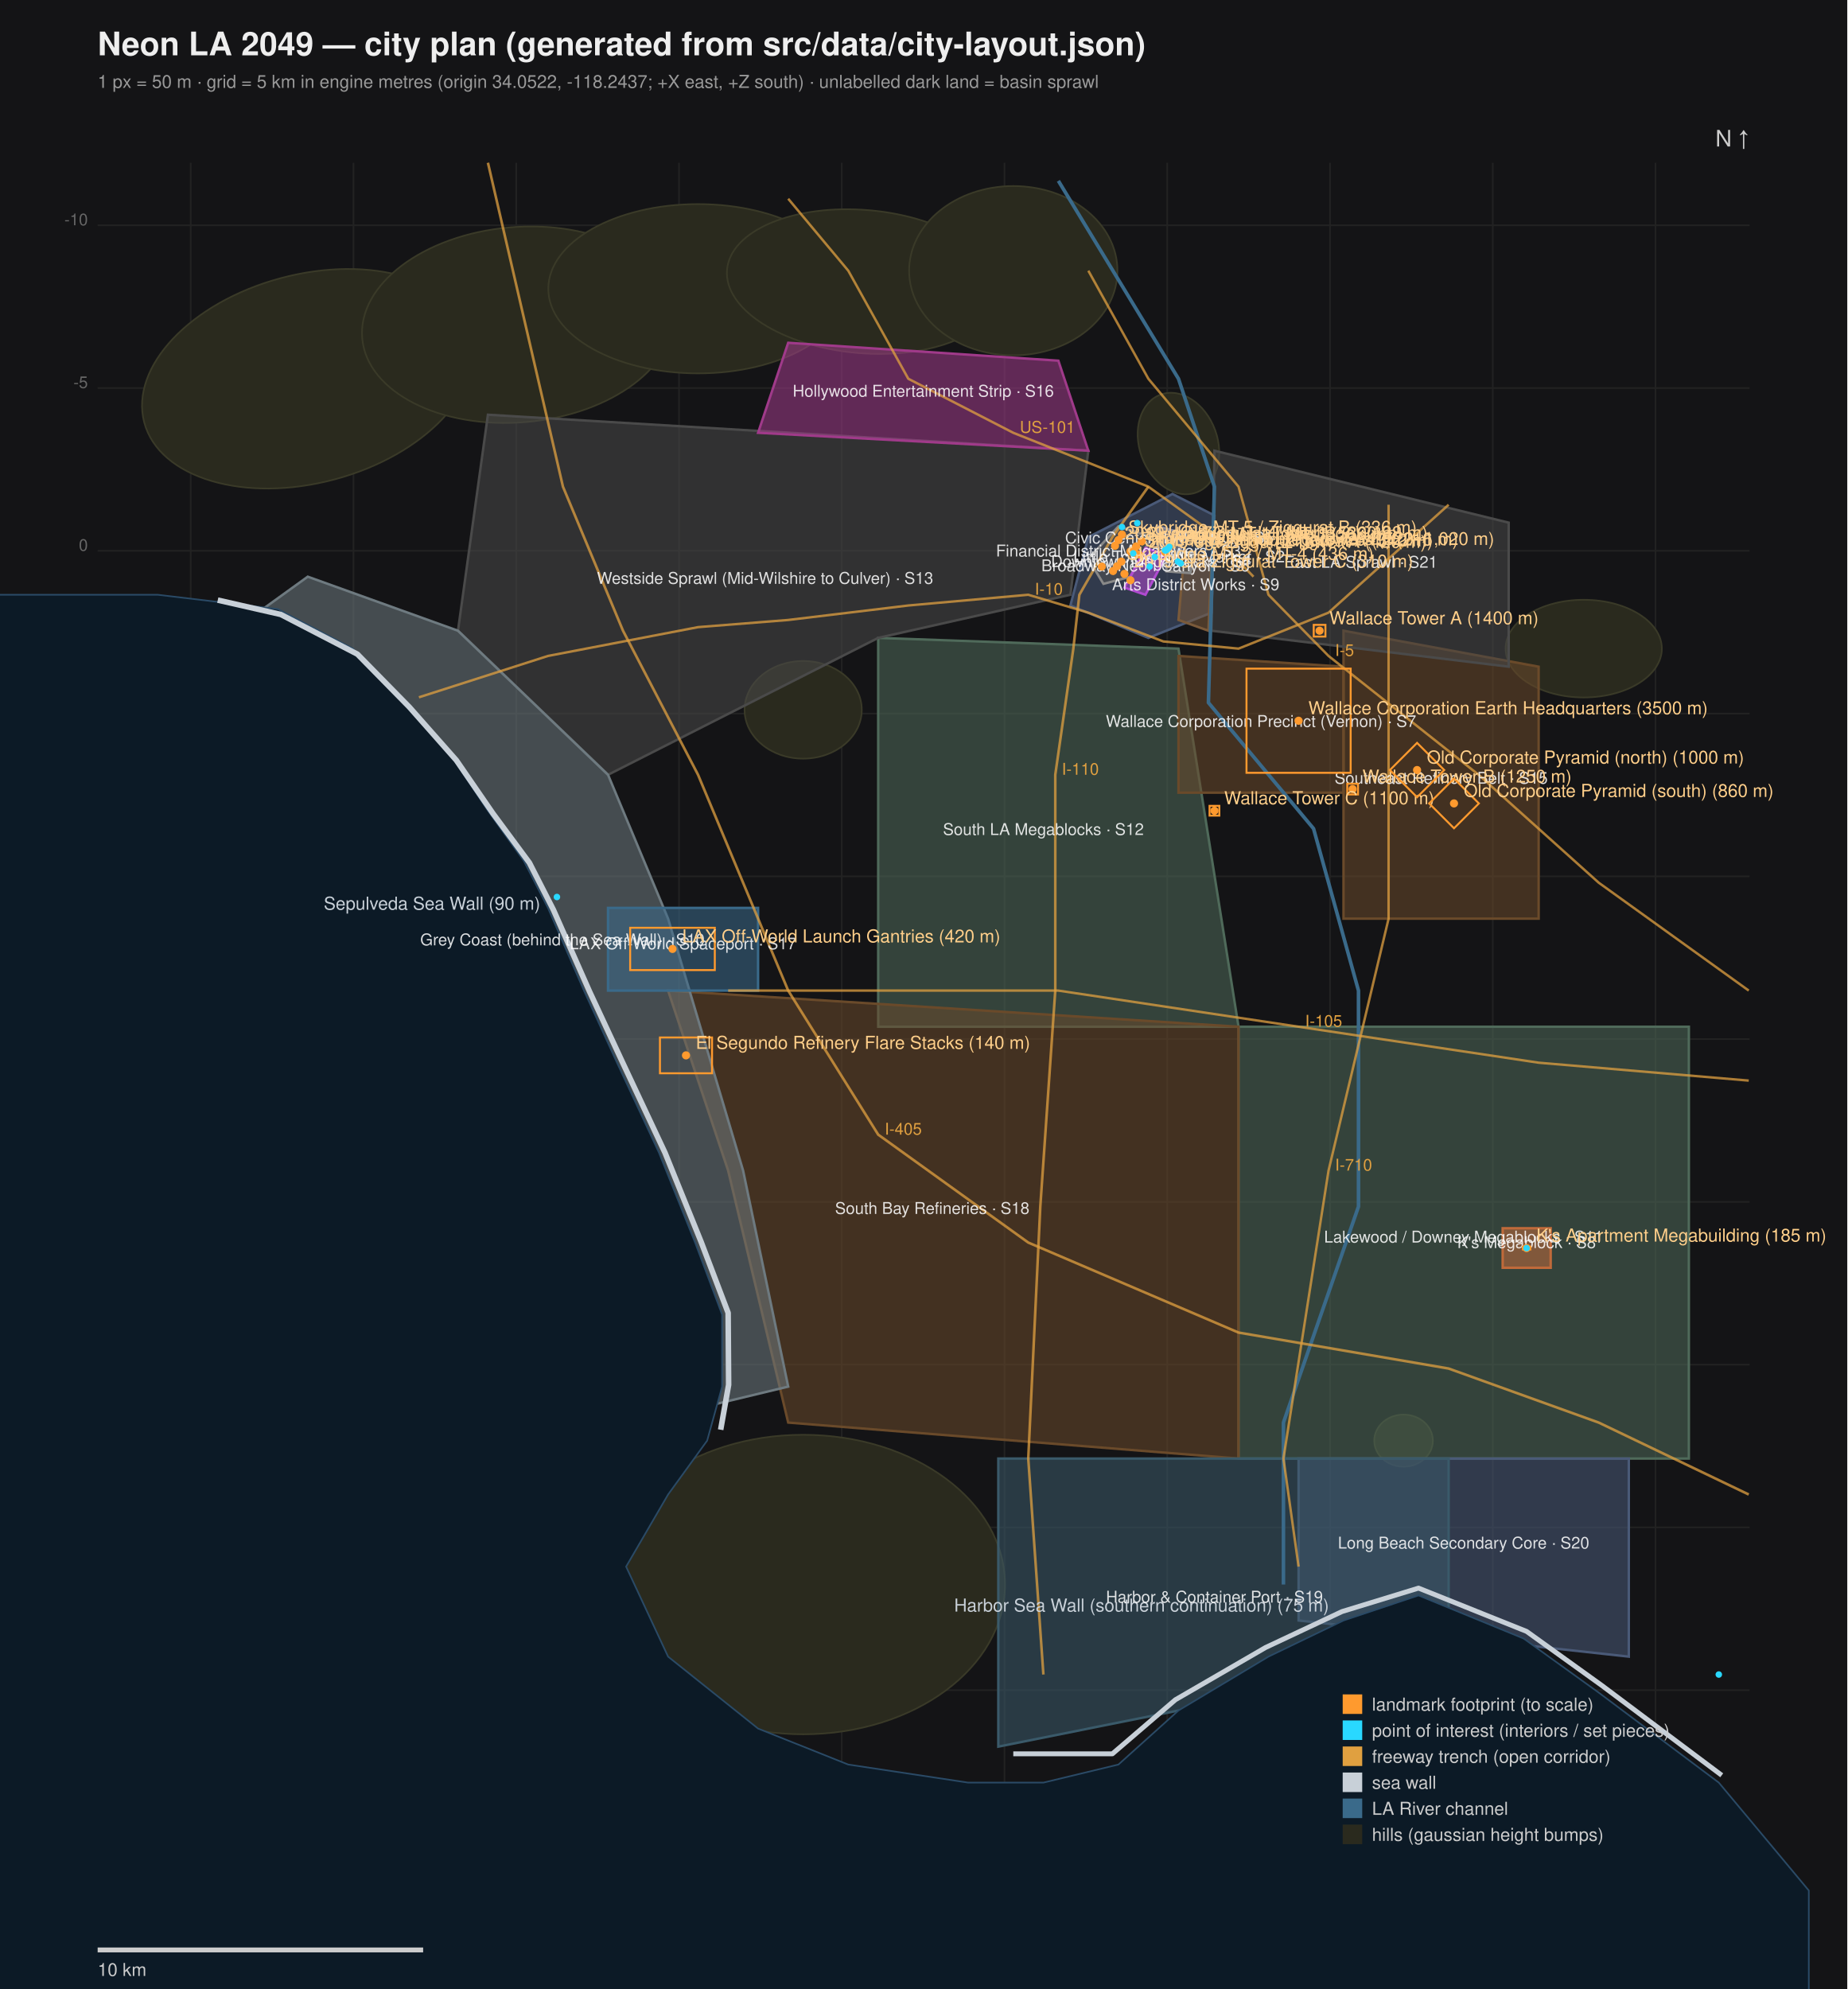
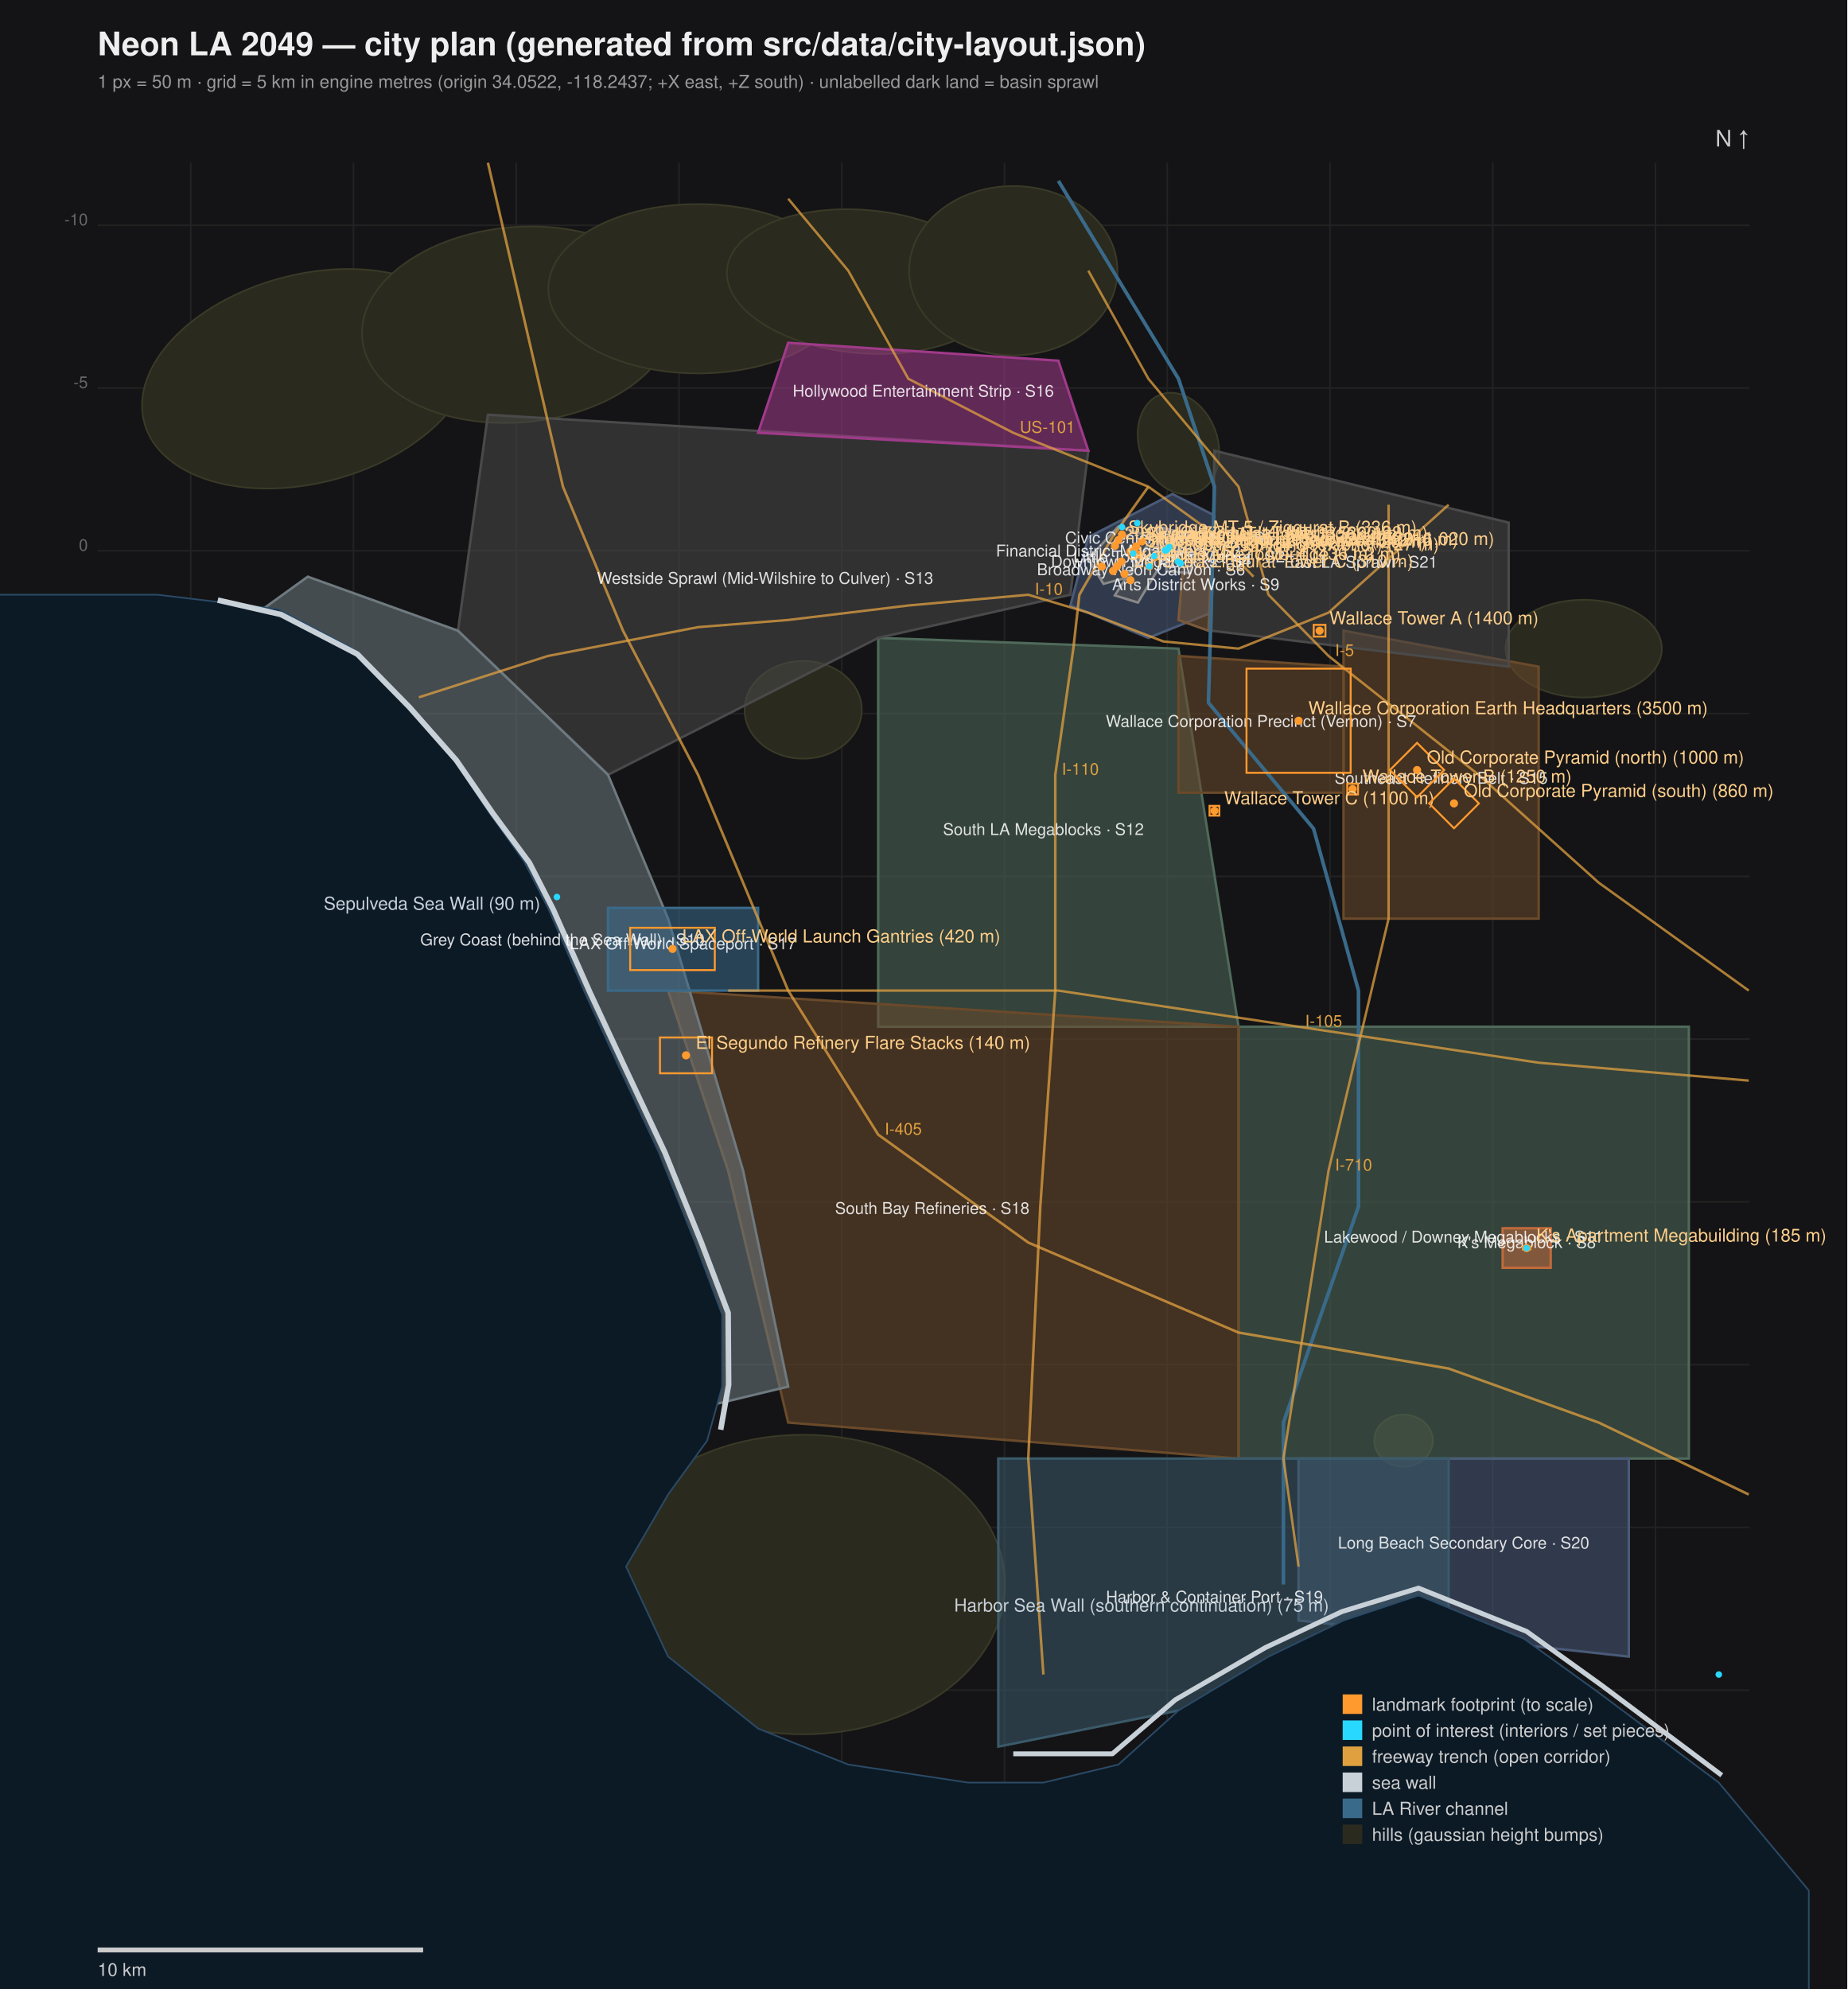
<svg xmlns="http://www.w3.org/2000/svg" width="1135" height="1222" viewBox="0 0 1135 1222" font-family="Helvetica, Arial, sans-serif">
  <rect width="1135" height="1222" fill="#141416" />
  <text x="60" y="34" fill="#eee" font-size="20" font-weight="bold">Neon LA 2049 — city plan (generated from src/data/city-layout.json)</text>
  <text x="60" y="54" fill="#999" font-size="11">1 px = 50 m · grid = 5 km in engine metres (origin 34.0522, -118.2437; +X east, +Z south) · unlabelled dark land = basin sprawl</text>
  <line x1="117.2" y1="100" x2="117.2" y2="1162" stroke="#222" stroke-width="1" />
  <text x="117.2" y="1176" fill="#666" font-size="10" text-anchor="middle">-30 km</text>
  <line x1="217.2" y1="100" x2="217.2" y2="1162" stroke="#222" stroke-width="1" />
  <text x="217.2" y="1176" fill="#666" font-size="10" text-anchor="middle">-25 km</text>
  <line x1="317.2" y1="100" x2="317.2" y2="1162" stroke="#222" stroke-width="1" />
  <text x="317.2" y="1176" fill="#666" font-size="10" text-anchor="middle">-20 km</text>
  <line x1="417.2" y1="100" x2="417.2" y2="1162" stroke="#222" stroke-width="1" />
  <text x="417.2" y="1176" fill="#666" font-size="10" text-anchor="middle">-15 km</text>
  <line x1="517.2" y1="100" x2="517.2" y2="1162" stroke="#222" stroke-width="1" />
  <text x="517.2" y="1176" fill="#666" font-size="10" text-anchor="middle">-10 km</text>
  <line x1="617.2" y1="100" x2="617.2" y2="1162" stroke="#222" stroke-width="1" />
  <text x="617.2" y="1176" fill="#666" font-size="10" text-anchor="middle">-5 km</text>
  <line x1="717.2" y1="100" x2="717.2" y2="1162" stroke="#222" stroke-width="1" />
  <text x="717.2" y="1176" fill="#666" font-size="10" text-anchor="middle">0 km</text>
  <line x1="817.2" y1="100" x2="817.2" y2="1162" stroke="#222" stroke-width="1" />
  <text x="817.2" y="1176" fill="#666" font-size="10" text-anchor="middle">5 km</text>
  <line x1="917.2" y1="100" x2="917.2" y2="1162" stroke="#222" stroke-width="1" />
  <text x="917.2" y="1176" fill="#666" font-size="10" text-anchor="middle">10 km</text>
  <line x1="1017.2" y1="100" x2="1017.2" y2="1162" stroke="#222" stroke-width="1" />
  <text x="1017.2" y="1176" fill="#666" font-size="10" text-anchor="middle">15 km</text>
  <line x1="60" y1="138.4" x2="1075" y2="138.4" stroke="#222" stroke-width="1" />
  <text x="54" y="138.4" fill="#666" font-size="10" text-anchor="end">-10</text>
  <line x1="60" y1="238.4" x2="1075" y2="238.4" stroke="#222" stroke-width="1" />
  <text x="54" y="238.4" fill="#666" font-size="10" text-anchor="end">-5</text>
  <line x1="60" y1="338.4" x2="1075" y2="338.4" stroke="#222" stroke-width="1" />
  <text x="54" y="338.4" fill="#666" font-size="10" text-anchor="end">0</text>
  <line x1="60" y1="438.4" x2="1075" y2="438.4" stroke="#222" stroke-width="1" />
  <text x="54" y="438.4" fill="#666" font-size="10" text-anchor="end">5</text>
  <line x1="60" y1="538.4" x2="1075" y2="538.4" stroke="#222" stroke-width="1" />
  <text x="54" y="538.4" fill="#666" font-size="10" text-anchor="end">10</text>
  <line x1="60" y1="638.4" x2="1075" y2="638.4" stroke="#222" stroke-width="1" />
  <text x="54" y="638.4" fill="#666" font-size="10" text-anchor="end">15</text>
  <line x1="60" y1="738.4" x2="1075" y2="738.4" stroke="#222" stroke-width="1" />
  <text x="54" y="738.4" fill="#666" font-size="10" text-anchor="end">20</text>
  <line x1="60" y1="838.4" x2="1075" y2="838.4" stroke="#222" stroke-width="1" />
  <text x="54" y="838.4" fill="#666" font-size="10" text-anchor="end">25</text>
  <line x1="60" y1="938.4" x2="1075" y2="938.4" stroke="#222" stroke-width="1" />
  <text x="54" y="938.4" fill="#666" font-size="10" text-anchor="end">30</text>
  <line x1="60" y1="1038.4" x2="1075" y2="1038.4" stroke="#222" stroke-width="1" />
  <text x="54" y="1038.4" fill="#666" font-size="10" text-anchor="end">35</text>
  <line x1="60" y1="1138.4" x2="1075" y2="1138.4" stroke="#222" stroke-width="1" />
  <text x="54" y="1138.4" fill="#666" font-size="10" text-anchor="end">40</text>
  <ellipse cx="189.1" cy="232.7" rx="104" ry="64" transform="rotate(-15 189.1 232.7)" fill="#2a2a1e" stroke="#3a3a28" />
  <ellipse cx="318.2" cy="199.5" rx="96" ry="60" transform="rotate(-5 318.2 199.5)" fill="#2a2a1e" stroke="#3a3a28" />
  <ellipse cx="428.9" cy="177.4" rx="92" ry="52" transform="rotate(0 428.9 177.4)" fill="#2a2a1e" stroke="#3a3a28" />
  <ellipse cx="530.4" cy="173.0" rx="84" ry="44" transform="rotate(5 530.4 173.0)" fill="#2a2a1e" stroke="#3a3a28" />
  <ellipse cx="622.6" cy="166.3" rx="64" ry="52" transform="rotate(0 622.6 166.3)" fill="#2a2a1e" stroke="#3a3a28" />
  <ellipse cx="724.1" cy="272.5" rx="24" ry="32" transform="rotate(-20 724.1 272.5)" fill="#2a2a1e" stroke="#3a3a28" />
  <ellipse cx="493.5" cy="436.1" rx="36" ry="30" transform="rotate(0 493.5 436.1)" fill="#2a2a1e" stroke="#3a3a28" />
  <ellipse cx="493.5" cy="973.5" rx="124" ry="92" transform="rotate(0 493.5 973.5)" fill="#2a2a1e" stroke="#3a3a28" />
  <ellipse cx="862.4" cy="885.1" rx="18" ry="16" transform="rotate(0 862.4 885.1)" fill="#2a2a1e" stroke="#3a3a28" />
  <ellipse cx="973.1" cy="398.5" rx="48" ry="30" transform="rotate(0 973.1 398.5)" fill="#2a2a1e" stroke="#3a3a28" />
  <path d="M825.5,387.5 L945.4,409.6 L945.4,564.4 L825.5,564.4 Z" fill="#6a4a2a" fill-opacity="0.55" stroke="#6a4a2a" stroke-width="1.5" />
  <path d="M539.6,391.9 L724.1,398.5 L761.0,630.8 L539.6,630.8 Z" fill="#4f6a5a" fill-opacity="0.55" stroke="#4f6a5a" stroke-width="1.5" />
  <path d="M761.0,630.8 L1037.7,630.8 L1037.7,896.1 L761.0,896.1 Z" fill="#4f6a5a" fill-opacity="0.55" stroke="#4f6a5a" stroke-width="1.5" />
  <path d="M299.8,254.8 L668.7,276.9 L657.7,365.4 L539.6,391.9 L373.6,476.0 L281.4,387.5 Z" fill="#4a4a4a" fill-opacity="0.55" stroke="#4a4a4a" stroke-width="1.5" />
  <path d="M410.5,608.6 L761.0,630.8 L761.0,896.1 L484.3,874.0 L447.4,719.2 Z" fill="#6a4a2a" fill-opacity="0.55" stroke="#6a4a2a" stroke-width="1.5" />
  <path d="M797.9,896.1 L1000.8,896.1 L1000.8,1017.8 L797.9,995.6 Z" fill="#4a5a78" fill-opacity="0.55" stroke="#4a5a78" stroke-width="1.5" />
  <path d="M746.2,276.9 L927.0,321.1 L927.0,409.6 L744.4,387.5 Z" fill="#4a4a4a" fill-opacity="0.55" stroke="#4a4a4a" stroke-width="1.5" />
  <path d="M720.4,303.5 L746.2,316.7 L744.4,376.4 L705.6,391.9 L657.7,372.0 L668.7,330.0 Z" fill="#4a5a78" fill-opacity="0.55" stroke="#4a5a78" stroke-width="1.5" />
  <path d="M724.1,403.0 L825.5,409.6 L825.5,487.0 L724.1,487.0 Z" fill="#6a4a2a" fill-opacity="0.55" stroke="#6a4a2a" stroke-width="1.5" />
  <path d="M484.3,210.6 L650.3,221.6 L668.7,276.9 L465.8,265.9 Z" fill="#a03a8a" fill-opacity="0.55" stroke="#a03a8a" stroke-width="1.5" />
  <path d="M189.1,354.3 L281.4,387.5 L373.6,476.0 L410.5,564.4 L456.6,719.2 L484.3,851.9 L438.2,863.0 L419.7,763.4 L373.6,652.9 L314.6,531.2 L244.5,431.7 L161.5,374.2 Z" fill="#6e7a80" fill-opacity="0.55" stroke="#6e7a80" stroke-width="1.5" />
  <path d="M613.4,896.1 L890.1,896.1 L890.1,1006.7 L724.1,1050.9 L613.4,1073.1 Z" fill="#3a5a6a" fill-opacity="0.55" stroke="#3a5a6a" stroke-width="1.5" />
  <path d="M687.2,323.4 L707.5,330.0 L694.6,354.3 L678.0,358.7 L668.7,343.3 Z" fill="#555" fill-opacity="0.55" stroke="#888" stroke-width="1.5" />
  <path d="M711.2,323.4 L727.8,327.8 L724.1,343.3 L711.2,341.1 Z" fill="#8c8c9c" fill-opacity="0.55" stroke="#8c8c9c" stroke-width="1.5" />
-   <path d="M703.8,336.6 L716.7,341.1 L703.8,365.4 L690.9,361.0 Z" fill="#b04ad0" fill-opacity="0.55" stroke="#b04ad0" stroke-width="1.5" />
+   <path d="M703.8,336.6 L716.7,341.1 L699.2,370.2 L685.0,365.8 Z" fill="#555" fill-opacity="0.55" stroke="#888" stroke-width="1.5" />
  <path d="M727.8,338.8 L744.4,343.3 L742.5,387.5 L724.1,380.9 Z" fill="#7a5a3a" fill-opacity="0.55" stroke="#7a5a3a" stroke-width="1.5" />
  <path d="M373.6,557.8 L465.8,557.8 L465.8,608.6 L373.6,608.6 Z" fill="#3a6a8a" fill-opacity="0.55" stroke="#3a6a8a" stroke-width="1.5" />
  <path d="M716.7,338.8 L733.3,339.9 L731.4,352.1 L716.7,351.0 Z" fill="#555" fill-opacity="0.55" stroke="#888" stroke-width="1.5" />
  <path d="M923.3,754.6 L952.8,754.6 L952.8,778.9 L923.3,778.9 Z" fill="#c06a3a" fill-opacity="0.55" stroke="#c06a3a" stroke-width="1.5" />
  <path d="M60.0,365.4 L96.9,365.4 L170.7,374.2 L216.8,398.5 L248.2,431.7 L277.7,464.9 L299.8,498.1 L321.9,529.0 L336.7,557.8 L358.8,608.6 L379.1,652.9 L404.9,708.2 L427.1,763.4 L443.7,807.7 L443.7,851.9 L434.5,885.1 L410.5,918.2 L384.7,962.5 L410.5,1017.8 L465.8,1062.0 L521.2,1084.1 L594.9,1095.2 L641.1,1095.2 L687.2,1084.1 L724.1,1050.9 L779.4,1017.8 L825.5,995.6 L871.6,980.2 L936.2,1006.7 L982.3,1039.9 L1056.1,1095.2 L1093.0,1139.4 L1111.4,1161.5 L1111.4,1338.4 L-124.5,1338.4 L-124.5,365.4 Z" fill="#0c1a26" stroke="#2a4a66" stroke-width="1" />
  <path d="M650.3,111.1 L724.1,232.7 L746.2,299.0 L744.4,365.4 L742.5,431.7 L807.1,509.1 L834.7,608.6 L834.7,741.3 L788.6,874.0 L788.6,973.5" fill="none" stroke="#3a6a8a" stroke-width="2.2" stroke-linejoin="round" />
  <path d="M257.4,428.4 L336.7,403.0 L428.9,385.3 L484.3,380.9 L558.1,372.0 L631.8,365.4 L668.7,376.4 L714.8,394.1 L761.0,398.5 L816.3,376.4 L890.1,310.1" fill="none" stroke="#e0a040" stroke-opacity="0.75" stroke-width="1.5" stroke-linejoin="round" />
  <text x="631.8" y="365.4" fill="#e0a040" font-size="10" dx="4">I-10</text>
  <path d="M705.6,299.0 L683.5,330.0 L663.2,365.4 L659.5,398.5 L648.4,476.0 L648.4,608.6 L639.2,741.3 L631.8,896.1 L641.1,1028.8" fill="none" stroke="#e0a040" stroke-opacity="0.75" stroke-width="1.6" stroke-linejoin="round" />
  <text x="648.4" y="476.0" fill="#e0a040" font-size="10" dx="4">I-110</text>
  <path d="M484.3,122.1 L521.2,166.3 L558.1,232.7 L622.6,265.9 L705.6,299.0 L742.5,325.6 L770.2,354.3" fill="none" stroke="#e0a040" stroke-opacity="0.75" stroke-width="1.5" stroke-linejoin="round" />
  <text x="622.6" y="265.9" fill="#e0a040" font-size="10" dx="4">US-101</text>
  <path d="M299.8,100.0 L345.9,299.0 L382.8,387.5 L428.9,476.0 L465.8,564.4 L484.3,608.6 L539.6,697.1 L631.8,763.4 L761.0,818.7 L890.1,840.8 L982.3,874.0 L1074.5,918.2" fill="none" stroke="#e0a040" stroke-opacity="0.75" stroke-width="1.6" stroke-linejoin="round" />
  <text x="539.6" y="697.1" fill="#e0a040" font-size="10" dx="4">I-405</text>
  <path d="M668.7,166.3 L705.6,232.7 L761.0,299.0 L779.4,365.4 L816.3,403.0 L908.5,476.0 L982.3,542.3 L1074.5,608.6" fill="none" stroke="#e0a040" stroke-opacity="0.75" stroke-width="1.5" stroke-linejoin="round" />
  <text x="816.3" y="403.0" fill="#e0a040" font-size="10" dx="4">I-5</text>
  <path d="M447.4,608.6 L650.3,608.6 L797.9,630.8 L945.4,652.9 L1074.5,663.9" fill="none" stroke="#e0a040" stroke-opacity="0.75" stroke-width="1.5" stroke-linejoin="round" />
  <text x="797.9" y="630.8" fill="#e0a040" font-size="10" dx="4">I-105</text>
  <path d="M853.2,310.1 L853.2,398.5 L853.2,564.4 L816.3,719.2 L788.6,896.1 L797.9,962.5" fill="none" stroke="#e0a040" stroke-opacity="0.75" stroke-width="1.5" stroke-linejoin="round" />
  <text x="816.3" y="719.2" fill="#e0a040" font-size="10" dx="4">I-710</text>
  <path d="M133.8,368.7 L172.5,377.5 L219.6,401.9 L251.5,434.4 L280.4,467.1 L302.9,499.8 L325.3,530.1 L340.0,558.9 L362.2,609.1 L382.8,653.3 L408.6,708.2 L430.8,763.0 L447.4,806.6 L447.7,850.8 L442.8,878.4" fill="none" stroke="#c8d0d8" stroke-width="3.4" stroke-linejoin="round" />
  <text x="340.0" y="558.9" fill="#c8d0d8" font-size="11" dx="-8" text-anchor="end">Sepulveda Sea Wall (90 m)</text>
  <path d="M622.6,1077.5 L683.5,1077.5 L722.2,1044.3 L777.6,1012.2 L824.6,990.1 L871.6,975.7 L938.0,1002.3 L984.2,1035.5 L1057.9,1090.7" fill="none" stroke="#c8d0d8" stroke-width="3" stroke-linejoin="round" />
  <text x="824.6" y="990.1" fill="#c8d0d8" font-size="11" dx="-8" text-anchor="end">Harbor Sea Wall (southern continuation) (75 m)</text>
  <text x="707.2" y="348.4" fill="#fff" fill-opacity="0.85" font-size="10" text-anchor="middle">Downtown Megablocks · S4</text>
  <text x="687.2" y="341.9" fill="#fff" fill-opacity="0.85" font-size="10" text-anchor="middle">Financial District Megatowers · S3</text>
  <text x="718.5" y="333.9" fill="#fff" fill-opacity="0.85" font-size="10" text-anchor="middle">Civic Center (LAPD HQ) · S5</text>
  <text x="724.5" y="345.5" fill="#fff" fill-opacity="0.85" font-size="10" text-anchor="middle">Little Tokyo Night Market · S2</text>
-   <text x="703.8" y="351.0" fill="#fff" fill-opacity="0.85" font-size="10" text-anchor="middle">Broadway Neon Canyon · S6</text>
+   <text x="701.1" y="353.4" fill="#fff" fill-opacity="0.85" font-size="10" text-anchor="middle">Broadway Neon Canyon · S6</text>
  <text x="734.7" y="362.6" fill="#fff" fill-opacity="0.85" font-size="10" text-anchor="middle">Arts District Works · S9</text>
  <text x="774.8" y="446.6" fill="#fff" fill-opacity="0.85" font-size="10" text-anchor="middle">Wallace Corporation Precinct (Vernon) · S7</text>
  <text x="885.5" y="481.5" fill="#fff" fill-opacity="0.85" font-size="10" text-anchor="middle">Southeast Refinery Belt · S15</text>
  <text x="641.1" y="513.0" fill="#fff" fill-opacity="0.85" font-size="10" text-anchor="middle">South LA Megablocks · S12</text>
  <text x="899.3" y="763.4" fill="#fff" fill-opacity="0.85" font-size="10" text-anchor="middle">Lakewood / Downey Megablocks · S11</text>
  <text x="938.0" y="766.8" fill="#fff" fill-opacity="0.85" font-size="10" text-anchor="middle">K's Megablock · S8</text>
  <text x="470.1" y="358.7" fill="#fff" fill-opacity="0.85" font-size="10" text-anchor="middle">Westside Sprawl (Mid-Wilshire to Culver) · S13</text>
  <text x="567.3" y="243.7" fill="#fff" fill-opacity="0.85" font-size="10" text-anchor="middle">Hollywood Entertainment Strip · S16</text>
  <text x="345.6" y="580.8" fill="#fff" fill-opacity="0.85" font-size="10" text-anchor="middle">Grey Coast (behind the Sea Wall) · S10</text>
  <text x="419.7" y="583.2" fill="#fff" fill-opacity="0.85" font-size="10" text-anchor="middle">LAX Off-World Spaceport · S17</text>
  <text x="572.8" y="745.8" fill="#fff" fill-opacity="0.85" font-size="10" text-anchor="middle">South Bay Refineries · S18</text>
  <text x="746.2" y="984.6" fill="#fff" fill-opacity="0.85" font-size="10" text-anchor="middle">Harbor &amp; Container Port · S19</text>
  <text x="899.3" y="951.4" fill="#fff" fill-opacity="0.85" font-size="10" text-anchor="middle">Long Beach Secondary Core · S20</text>
  <text x="836.1" y="348.8" fill="#fff" fill-opacity="0.85" font-size="10" text-anchor="middle">East LA Sprawl · S21</text>
  <rect x="765.9" y="410.8" width="64" height="64" transform="rotate(0 797.9 442.8)" fill="none" stroke="#ff9a2e" stroke-width="1.2" />
  <circle cx="797.9" cy="442.8" r="2.5" fill="#ff9a2e" />
  <text x="797.9" y="442.8" dx="6" dy="-4" fill="#ffcf8a" font-size="11">Wallace Corporation Earth Headquarters (3500 m)</text>
  <rect x="807.2" y="383.9" width="7.2" height="7.2" transform="rotate(0 810.8 387.5)" fill="none" stroke="#ff9a2e" stroke-width="1.2" />
  <circle cx="810.8" cy="387.5" r="2.5" fill="#ff9a2e" />
  <text x="810.8" y="387.5" dx="6" dy="-4" fill="#ffcf8a" font-size="11">Wallace Tower A (1400 m)</text>
  <rect x="827.8" y="481.5" width="6.6" height="6.6" transform="rotate(0 831.1 484.8)" fill="none" stroke="#ff9a2e" stroke-width="1.2" />
  <circle cx="831.1" cy="484.8" r="2.5" fill="#ff9a2e" />
  <text x="831.1" y="484.8" dx="6" dy="-4" fill="#ffcf8a" font-size="11">Wallace Tower B (1250 m)</text>
  <rect x="743.2" y="495.1" width="6" height="6" transform="rotate(0 746.2 498.1)" fill="none" stroke="#ff9a2e" stroke-width="1.2" />
  <circle cx="746.2" cy="498.1" r="2.5" fill="#ff9a2e" />
  <text x="746.2" y="498.1" dx="6" dy="-4" fill="#ffcf8a" font-size="11">Wallace Tower C (1100 m)</text>
  <rect x="858.9" y="461.3" width="23.6" height="23.6" transform="rotate(45 870.7 473.1)" fill="none" stroke="#ff9a2e" stroke-width="1.2" />
  <circle cx="870.7" cy="473.1" r="2.5" fill="#ff9a2e" />
  <text x="870.7" y="473.1" dx="6" dy="-4" fill="#ffcf8a" font-size="11">Old Corporate Pyramid (north) (1000 m)</text>
  <rect x="882.6" y="482.8" width="21.6" height="21.6" transform="rotate(45 893.4 493.6)" fill="none" stroke="#ff9a2e" stroke-width="1.2" />
  <circle cx="893.4" cy="493.6" r="2.5" fill="#ff9a2e" />
  <text x="893.4" y="493.6" dx="6" dy="-4" fill="#ffcf8a" font-size="11">Old Corporate Pyramid (south) (860 m)</text>
  <rect x="715.08" y="338.1" width="1.44" height="2" transform="rotate(38 715.8 339.1)" fill="none" stroke="#ff9a2e" stroke-width="1.2" />
  <circle cx="715.8" cy="339.1" r="2.5" fill="#ff9a2e" />
  <text x="715.8" y="339.1" dx="6" dy="-4" fill="#ffcf8a" font-size="11">LAPD Headquarters (2049) (216 m)</text>
  <rect x="718.65" y="334.65" width="0.9" height="0.9" transform="rotate(38 719.1 335.1)" fill="none" stroke="#ff9a2e" stroke-width="1.2" />
  <circle cx="719.1" cy="335.1" r="2.5" fill="#ff9a2e" />
  <text x="719.1" y="335.1" dx="6" dy="-4" fill="#ffcf8a" font-size="11">Old City Hall (heritage) (138 m)</text>
+   <rect x="709.42" y="341.72" width="0.76" height="0.96" transform="rotate(38 709.8 342.2)" fill="none" stroke="#ff9a2e" stroke-width="1.2" />
+   <circle cx="709.8" cy="342.2" r="2.5" fill="#ff9a2e" />
+   <text x="709.8" y="342.2" dx="6" dy="-4" fill="#ffcf8a" font-size="11">Bradbury Building (exterior) (27 m)</text>
+   <rect x="706.036" y="347.964" width="0.328" height="0.072" transform="rotate(38 706.2 348.0)" fill="none" stroke="#ff9a2e" stroke-width="1.2" />
+   <circle cx="706.2" cy="348.0" r="2.5" fill="#ff9a2e" />
+   <text x="706.2" y="348.0" dx="6" dy="-4" fill="#ffcf8a" font-size="11">Veil House footbridge (11.2 m)</text>
  <rect x="693.1" y="337.84" width="3" height="1.92" transform="rotate(38 694.6 338.8)" fill="none" stroke="#ff9a2e" stroke-width="1.2" />
  <circle cx="694.6" cy="338.8" r="2.5" fill="#ff9a2e" />
  <text x="694.6" y="338.8" dx="6" dy="-4" fill="#ffcf8a" font-size="11">Financial District megatowers (520–1,020 m)</text>
  <rect x="687.9" y="343.9" width="2.2" height="2.2" transform="rotate(38 689.0 345.0)" fill="none" stroke="#ff9a2e" stroke-width="1.2" />
  <circle cx="689.0" cy="345.0" r="2.5" fill="#ff9a2e" />
  <rect x="700.3" y="331.3" width="2.6" height="2.6" transform="rotate(38 701.6 332.6)" fill="none" stroke="#ff9a2e" stroke-width="1.2" />
  <circle cx="701.6" cy="332.6" r="2.5" fill="#ff9a2e" />
  <rect x="682.7" y="349.6" width="2.4" height="2.4" transform="rotate(38 683.9 350.8)" fill="none" stroke="#ff9a2e" stroke-width="1.2" />
  <circle cx="683.9" cy="350.8" r="2.5" fill="#ff9a2e" />
  <rect x="687.7" y="327.6" width="3.4" height="1.6" transform="rotate(38 689.4 328.4)" fill="none" stroke="#ff9a2e" stroke-width="1.2" />
  <circle cx="689.4" cy="328.4" r="2.5" fill="#ff9a2e" />
  <rect x="693.6" y="355.8" width="2" height="1.4" transform="rotate(38 694.6 356.5)" fill="none" stroke="#ff9a2e" stroke-width="1.2" />
  <circle cx="694.6" cy="356.5" r="2.5" fill="#ff9a2e" />
  <rect x="675.8" y="347.4" width="2.4" height="1.4" transform="rotate(38 677.0 348.1)" fill="none" stroke="#ff9a2e" stroke-width="1.2" />
  <circle cx="677.0" cy="348.1" r="2.5" fill="#ff9a2e" />
  <rect x="699.04" y="339.98" width="1.32" height="1.24" transform="rotate(38 699.7 340.6)" fill="none" stroke="#ff9a2e" stroke-width="1.2" />
  <circle cx="699.7" cy="340.6" r="2.5" fill="#ff9a2e" />
  <text x="699.7" y="340.6" dx="6" dy="-4" fill="#ffcf8a" font-size="11">2019-era Ziggurat Tower A (420 m)</text>
  <rect x="684.48" y="334.72" width="1.24" height="1.16" transform="rotate(38 685.1 335.3)" fill="none" stroke="#ff9a2e" stroke-width="1.2" />
  <circle cx="685.1" cy="335.3" r="2.5" fill="#ff9a2e" />
  <text x="685.1" y="335.3" dx="6" dy="-4" fill="#ffcf8a" font-size="11">2019-era Ziggurat Tower B (360 m)</text>
  <rect x="690.32" y="352.02" width="1.16" height="1.16" transform="rotate(38 690.9 352.6)" fill="none" stroke="#ff9a2e" stroke-width="1.2" />
  <circle cx="690.9" cy="352.6" r="2.5" fill="#ff9a2e" />
  <text x="690.9" y="352.6" dx="6" dy="-4" fill="#ffcf8a" font-size="11">2019-era Ziggurat Tower C (310 m)</text>
  <rect x="696.88" y="339.58" width="0.44" height="0.24" transform="rotate(38 697.1 339.7)" fill="none" stroke="#ff9a2e" stroke-width="1.2" />
  <circle cx="697.1" cy="339.7" r="2.5" fill="#ff9a2e" />
  <text x="697.1" y="339.7" dx="6" dy="-4" fill="#ffcf8a" font-size="11">Skybridge MT-1 / Ziggurat A (342 m)</text>
  <rect x="686.14" y="347.76" width="0.52" height="0.28" transform="rotate(38 686.4 347.9)" fill="none" stroke="#ff9a2e" stroke-width="1.2" />
  <circle cx="686.4" cy="347.9" r="2.5" fill="#ff9a2e" />
  <text x="686.4" y="347.9" dx="6" dy="-4" fill="#ffcf8a" font-size="11">Skybridge MT-2 / MT-4 (436 m)</text>
  <rect x="686.98" y="331.68" width="0.44" height="0.24" transform="rotate(38 687.2 331.8)" fill="none" stroke="#ff9a2e" stroke-width="1.2" />
  <circle cx="687.2" cy="331.8" r="2.5" fill="#ff9a2e" />
  <text x="687.2" y="331.8" dx="6" dy="-4" fill="#ffcf8a" font-size="11">Skybridge MT-5 / Ziggurat B (336 m)</text>
  <rect x="697.82" y="335.54" width="0.56" height="0.32" transform="rotate(38 698.1 335.7)" fill="none" stroke="#ff9a2e" stroke-width="1.2" />
  <circle cx="698.1" cy="335.7" r="2.5" fill="#ff9a2e" />
  <text x="698.1" y="335.7" dx="6" dy="-4" fill="#ffcf8a" font-size="11">Skybridge MT-1 / MT-3 (560 m)</text>
  <rect x="935.7" y="765.95" width="4.6" height="1.7" transform="rotate(0 938.0 766.8)" fill="none" stroke="#ff9a2e" stroke-width="1.2" />
  <circle cx="938.0" cy="766.8" r="2.5" fill="#ff9a2e" />
  <text x="938.0" y="766.8" dx="6" dy="-4" fill="#ffcf8a" font-size="11">K's Apartment Megabuilding (185 m)</text>
  <rect x="387.2" y="570" width="52" height="26" transform="rotate(0 413.2 583.0)" fill="none" stroke="#ff9a2e" stroke-width="1.2" />
  <circle cx="413.2" cy="583.0" r="2.5" fill="#ff9a2e" />
  <text x="413.2" y="583.0" dx="6" dy="-4" fill="#ffcf8a" font-size="11">LAX Off-World Launch Gantries (420 m)</text>
  <rect x="405.5" y="637.4" width="32" height="22" transform="rotate(0 421.5 648.4)" fill="none" stroke="#ff9a2e" stroke-width="1.2" />
  <circle cx="421.5" cy="648.4" r="2.5" fill="#ff9a2e" />
  <text x="421.5" y="648.4" dx="6" dy="-4" fill="#ffcf8a" font-size="11">El Segundo Refinery Flare Stacks (140 m)</text>
  <circle cx="723.7" cy="345.0" r="2" fill="#29d8ff" />
  <circle cx="725.5" cy="346.1" r="2" fill="#29d8ff" />
-   <circle cx="706.4" cy="348.1" r="2" fill="#29d8ff" />
-   <circle cx="709.5" cy="342.2" r="2" fill="#29d8ff" />
+   <circle cx="706.2" cy="348.0" r="2" fill="#29d8ff" />
+   <circle cx="709.2" cy="341.7" r="2" fill="#29d8ff" />
  <circle cx="938.0" cy="766.8" r="2" fill="#29d8ff" />
  <circle cx="342.2" cy="551.1" r="2" fill="#29d8ff" />
  <circle cx="698.8" cy="321.4" r="2" fill="#29d8ff" />
  <circle cx="717.1" cy="337.6" r="2" fill="#29d8ff" />
  <circle cx="716.4" cy="338.2" r="2" fill="#29d8ff" />
  <circle cx="715.8" cy="338.1" r="2" fill="#29d8ff" />
  <circle cx="718.5" cy="336.0" r="2" fill="#29d8ff" />
  <circle cx="717.4" cy="337.1" r="2" fill="#29d8ff" />
  <circle cx="696.3" cy="340.0" r="2" fill="#29d8ff" />
  <circle cx="689.4" cy="323.8" r="2" fill="#29d8ff" />
  <circle cx="1056.1" cy="1028.8" r="2" fill="#29d8ff" />
  <rect x="825" y="1041" width="12" height="12" fill="#ff9a2e" />
  <text x="843" y="1051" fill="#ccc" font-size="11">landmark footprint (to scale)</text>
  <rect x="825" y="1057" width="12" height="12" fill="#29d8ff" />
  <text x="843" y="1067" fill="#ccc" font-size="11">point of interest (interiors / set pieces)</text>
  <rect x="825" y="1073" width="12" height="12" fill="#e0a040" />
  <text x="843" y="1083" fill="#ccc" font-size="11">freeway trench (open corridor)</text>
  <rect x="825" y="1089" width="12" height="12" fill="#c8d0d8" />
  <text x="843" y="1099" fill="#ccc" font-size="11">sea wall</text>
  <rect x="825" y="1105" width="12" height="12" fill="#3a6a8a" />
  <text x="843" y="1115" fill="#ccc" font-size="11">LA River channel</text>
  <rect x="825" y="1121" width="12" height="12" fill="#2a2a1e" />
  <text x="843" y="1131" fill="#ccc" font-size="11">hills (gaussian height bumps)</text>
  <line x1="60" y1="1198" x2="260" y2="1198" stroke="#ccc" stroke-width="3" />
  <text x="60" y="1214" fill="#ccc" font-size="11">10 km</text>
  <text x="1075" y="90" fill="#ccc" font-size="14" text-anchor="end">N ↑</text>
</svg>
